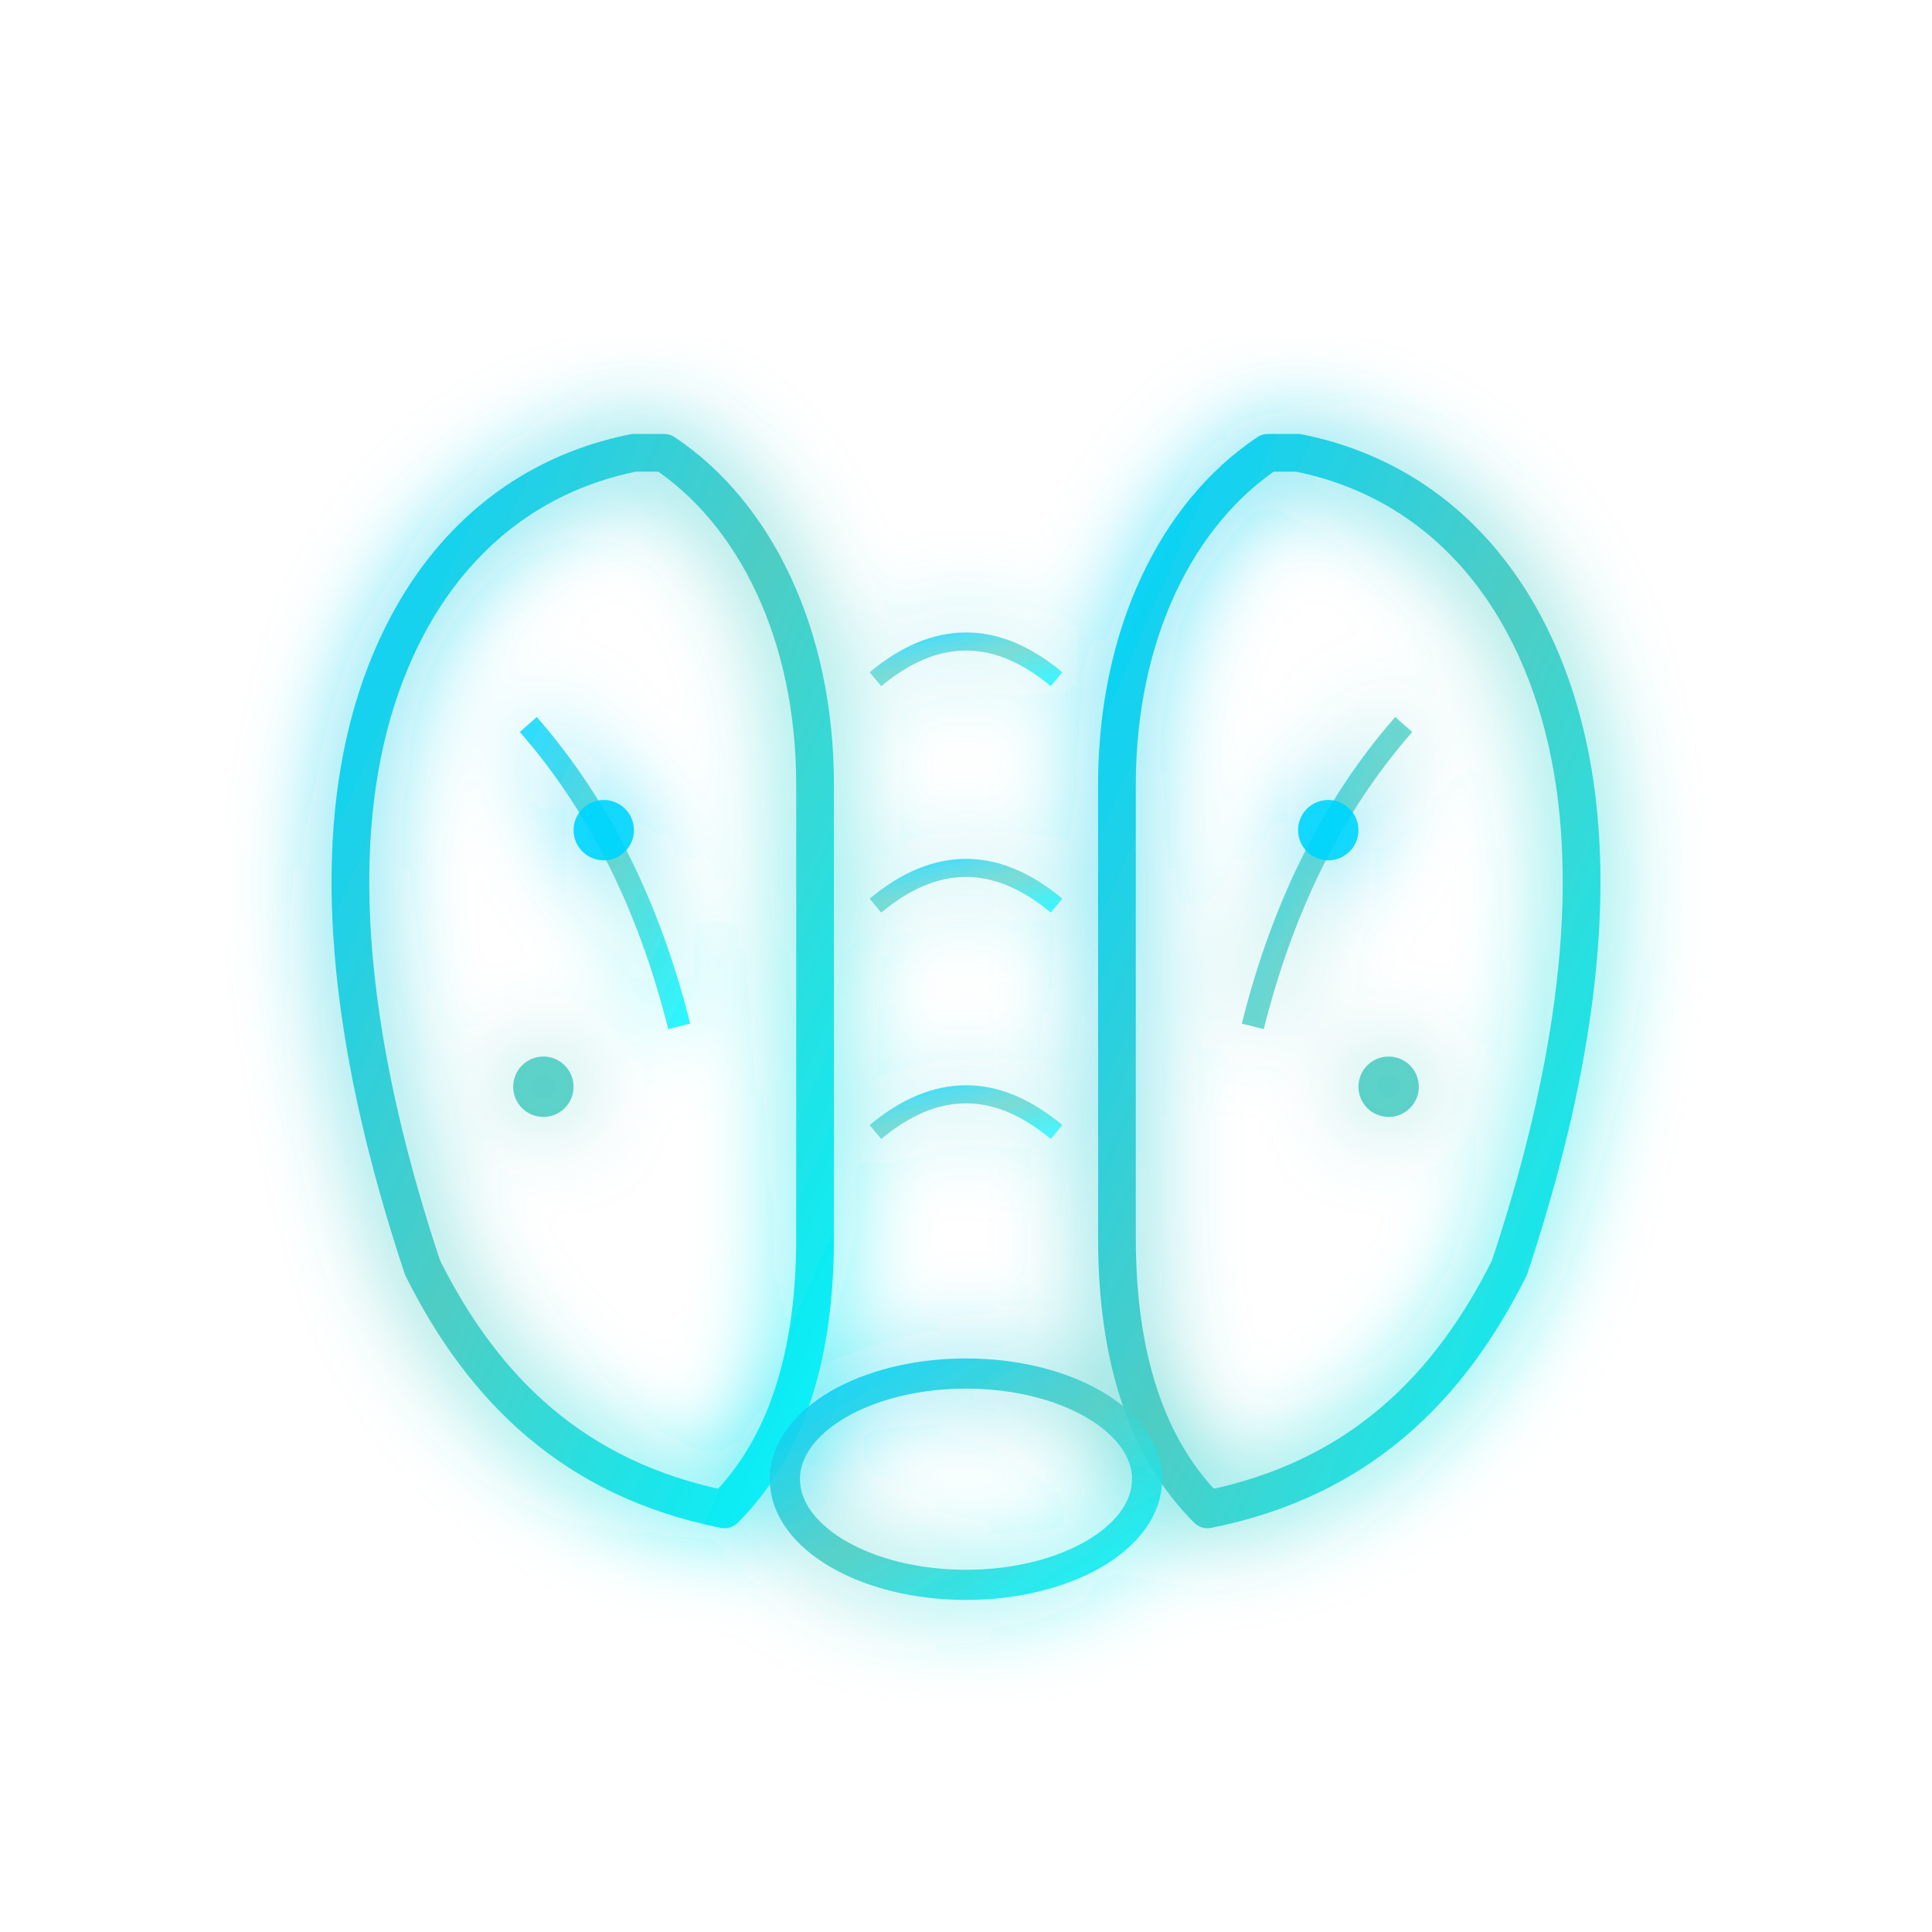
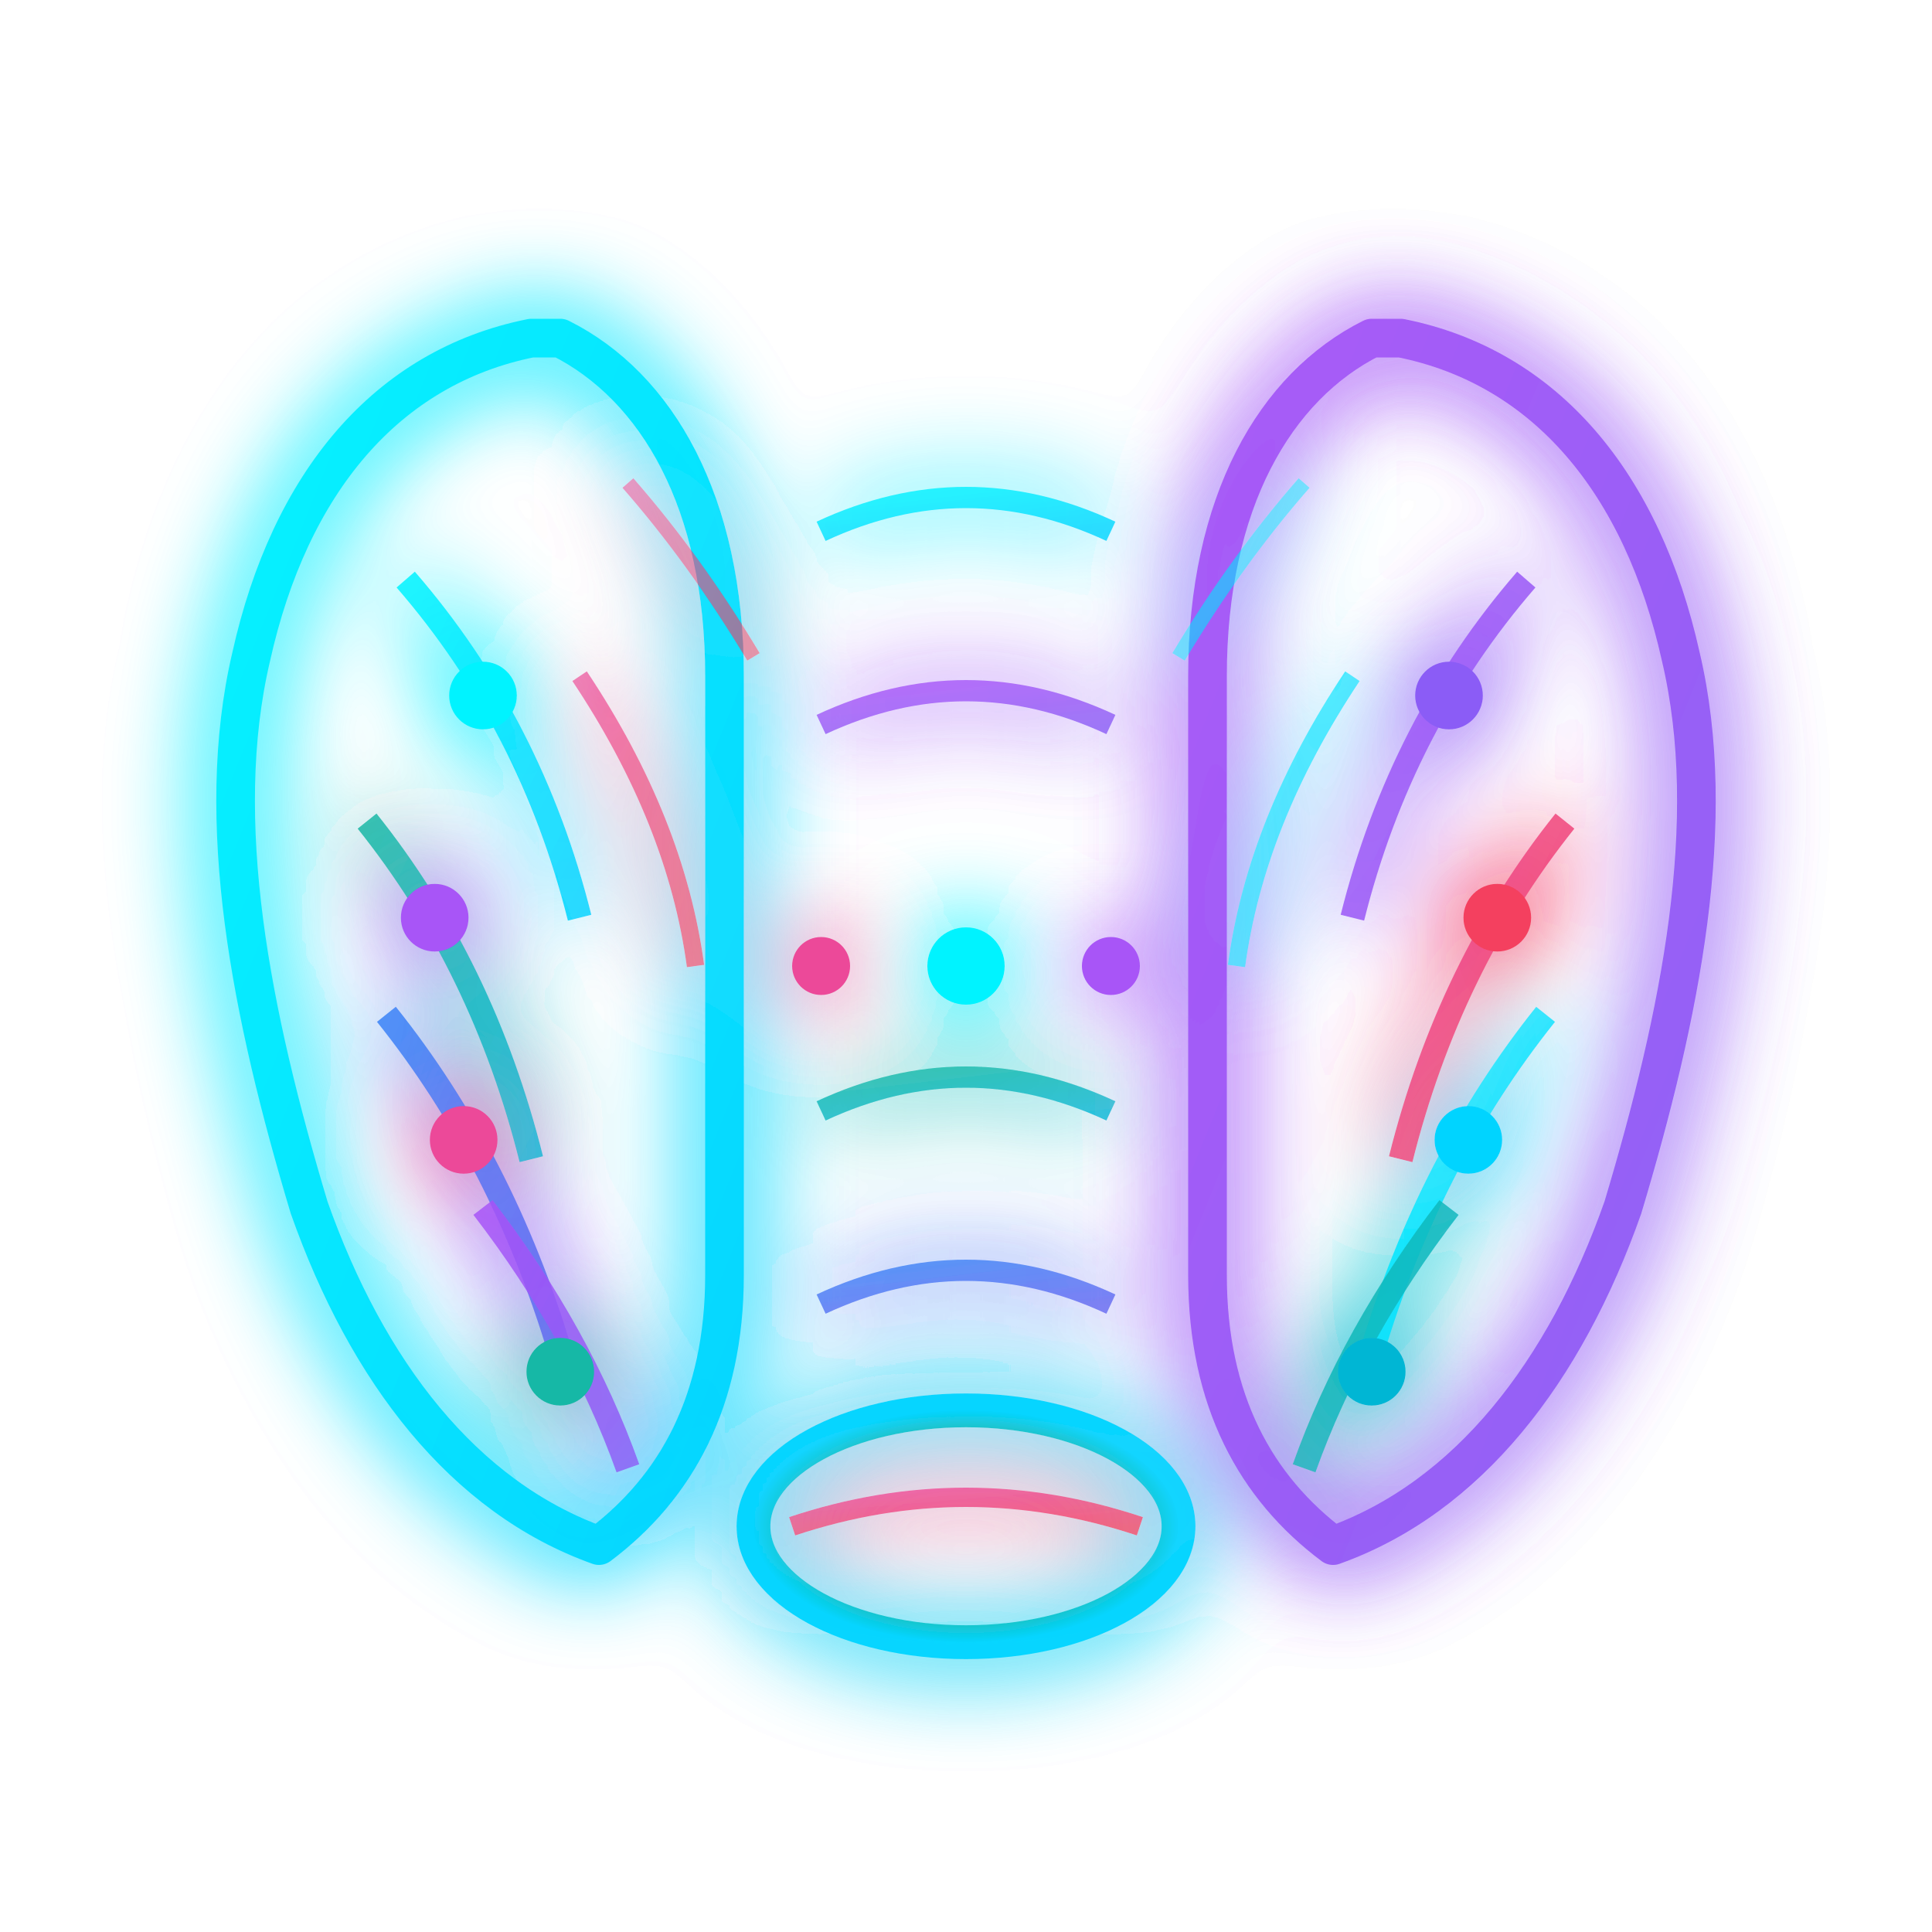
- <svg xmlns="http://www.w3.org/2000/svg" width="128" height="128" viewBox="0 0 128 128" fill="none">
+ <svg xmlns="http://www.w3.org/2000/svg" width="200" height="200" viewBox="0 0 200 200" fill="none">
  <defs>
-     <filter id="neonGlow">
-       <feGaussianBlur stdDeviation="3" result="coloredBlur" />
+     <filter id="strongGlow">
+       <feGaussianBlur stdDeviation="5" result="coloredBlur" />
      <feMerge>
+         <feMergeNode in="coloredBlur" />
        <feMergeNode in="coloredBlur" />
        <feMergeNode in="SourceGraphic" />
      </feMerge>
    </filter>
-     <linearGradient id="neonBrain" x1="0%" y1="0%" x2="100%" y2="100%">
-       <stop offset="0%" style="stop-color:#00d4ff;stop-opacity:1" />
-       <stop offset="50%" style="stop-color:#4ecdc4;stop-opacity:1" />
-       <stop offset="100%" style="stop-color:#00f3ff;stop-opacity:1" />
+     <linearGradient id="cyan" x1="0%" y1="0%" x2="100%" y2="100%">
+       <stop offset="0%" style="stop-color:#00f3ff;stop-opacity:1" />
+       <stop offset="100%" style="stop-color:#00d4ff;stop-opacity:1" />
    </linearGradient>
+     <linearGradient id="purple" x1="0%" y1="0%" x2="100%" y2="100%">
+       <stop offset="0%" style="stop-color:#a855f7;stop-opacity:1" />
+       <stop offset="100%" style="stop-color:#8b5cf6;stop-opacity:1" />
+     </linearGradient>
+     <linearGradient id="pink" x1="0%" y1="0%" x2="100%" y2="100%">
+       <stop offset="0%" style="stop-color:#ec4899;stop-opacity:1" />
+       <stop offset="100%" style="stop-color:#f43f5e;stop-opacity:1" />
+     </linearGradient>
+     <linearGradient id="teal" x1="0%" y1="0%" x2="100%" y2="100%">
+       <stop offset="0%" style="stop-color:#14b8a6;stop-opacity:1" />
+       <stop offset="100%" style="stop-color:#06b6d4;stop-opacity:1" />
+     </linearGradient>
+     <linearGradient id="blue" x1="0%" y1="0%" x2="100%" y2="100%">
+       <stop offset="0%" style="stop-color:#3b82f6;stop-opacity:1" />
+       <stop offset="100%" style="stop-color:#6366f1;stop-opacity:1" />
+     </linearGradient>
+     <radialGradient id="rainbow" cx="50%" cy="50%">
+       <stop offset="0%" style="stop-color:#00f3ff;stop-opacity:1" />
+       <stop offset="25%" style="stop-color:#a855f7;stop-opacity:1" />
+       <stop offset="50%" style="stop-color:#ec4899;stop-opacity:1" />
+       <stop offset="75%" style="stop-color:#14b8a6;stop-opacity:1" />
+       <stop offset="100%" style="stop-color:#00d4ff;stop-opacity:1" />
+     </radialGradient>
  </defs>
-   <g filter="url(#neonGlow)">
-     <path d="M 42 30              C 32 32, 26 40, 24 50              C 22 60, 24 72, 28 84              C 32 92, 38 98, 48 100              C 52 96, 54 90, 54 82              L 54 52              C 54 42, 50 34, 44 30              Z" stroke="url(#neonBrain)" stroke-width="2.5" fill="none" stroke-linecap="round" stroke-linejoin="round" />
-     <path d="M 86 30              C 96 32, 102 40, 104 50              C 106 60, 104 72, 100 84              C 96 92, 90 98, 80 100              C 76 96, 74 90, 74 82              L 74 52              C 74 42, 78 34, 84 30              Z" stroke="url(#neonBrain)" stroke-width="2.5" fill="none" stroke-linecap="round" stroke-linejoin="round" />
-     <line x1="54" y1="66" x2="74" y2="66" stroke="url(#neonBrain)" stroke-width="2" stroke-linecap="round" />
-     <path d="M 35 48 Q 42 56, 45 68" stroke="url(#neonBrain)" stroke-width="1.5" fill="none" opacity="0.8" />
-     <path d="M 93 48 Q 86 56, 83 68" stroke="url(#neonBrain)" stroke-width="1.5" fill="none" opacity="0.8" />
-     <circle cx="40" cy="55" r="2" fill="#00d4ff" opacity="0.9" />
-     <circle cx="36" cy="72" r="2" fill="#4ecdc4" opacity="0.9" />
-     <circle cx="88" cy="55" r="2" fill="#00d4ff" opacity="0.9" />
-     <circle cx="92" cy="72" r="2" fill="#4ecdc4" opacity="0.9" />
-     <ellipse cx="64" cy="98" rx="12" ry="7" stroke="url(#neonBrain)" stroke-width="2" fill="none" opacity="0.9" />
-     <path d="M 58 45 Q 64 40, 70 45" stroke="url(#neonBrain)" stroke-width="1.2" fill="none" opacity="0.7" />
-     <path d="M 58 60 Q 64 55, 70 60" stroke="url(#neonBrain)" stroke-width="1.2" fill="none" opacity="0.7" />
-     <path d="M 58 75 Q 64 70, 70 75" stroke="url(#neonBrain)" stroke-width="1.2" fill="none" opacity="0.7" />
+   <g filter="url(#strongGlow)">
+     <path d="M 55 35              C 40 38, 30 50, 26 68              C 22 85, 26 105, 32 125              C 38 142, 48 155, 62 160              C 70 154, 75 145, 75 132              L 75 70              C 75 52, 68 40, 58 35              Z" stroke="url(#cyan)" stroke-width="4" fill="none" stroke-linecap="round" stroke-linejoin="round" opacity="0.95" />
+     <path d="M 145 35              C 160 38, 170 50, 174 68              C 178 85, 174 105, 168 125              C 162 142, 152 155, 138 160              C 130 154, 125 145, 125 132              L 125 70              C 125 52, 132 40, 142 35              Z" stroke="url(#purple)" stroke-width="4" fill="none" stroke-linecap="round" stroke-linejoin="round" opacity="0.95" />
+     <line x1="75" y1="100" x2="125" y2="100" stroke="url(#pink)" stroke-width="4" stroke-linecap="round" opacity="0.9" />
+     <line x1="78" y1="110" x2="122" y2="110" stroke="url(#teal)" stroke-width="3" stroke-linecap="round" opacity="0.8" />
+     <line x1="80" y1="90" x2="120" y2="90" stroke="url(#blue)" stroke-width="3" stroke-linecap="round" opacity="0.8" />
+     <path d="M 42 60 Q 55 75, 60 95" stroke="url(#cyan)" stroke-width="2.5" fill="none" opacity="0.85" />
+     <path d="M 38 85 Q 50 100, 55 120" stroke="url(#teal)" stroke-width="2.5" fill="none" opacity="0.85" />
+     <path d="M 40 105 Q 52 120, 58 140" stroke="url(#blue)" stroke-width="2.5" fill="none" opacity="0.85" />
+     <path d="M 50 125 Q 60 138, 65 152" stroke="url(#purple)" stroke-width="2.5" fill="none" opacity="0.85" />
+     <path d="M 158 60 Q 145 75, 140 95" stroke="url(#purple)" stroke-width="2.5" fill="none" opacity="0.85" />
+     <path d="M 162 85 Q 150 100, 145 120" stroke="url(#pink)" stroke-width="2.5" fill="none" opacity="0.85" />
+     <path d="M 160 105 Q 148 120, 142 140" stroke="url(#cyan)" stroke-width="2.5" fill="none" opacity="0.85" />
+     <path d="M 150 125 Q 140 138, 135 152" stroke="url(#teal)" stroke-width="2.5" fill="none" opacity="0.85" />
+     <path d="M 60 70 Q 70 85, 72 100" stroke="url(#pink)" stroke-width="1.8" fill="none" opacity="0.7" />
+     <path d="M 140 70 Q 130 85, 128 100" stroke="url(#cyan)" stroke-width="1.8" fill="none" opacity="0.7" />
+     <circle cx="50" cy="72" r="3.5" fill="#00f3ff" opacity="1">
+       <animate attributeName="opacity" values="1;0.5;1" dur="2s" repeatCount="indefinite" />
+     </circle>
+     <circle cx="45" cy="95" r="3.5" fill="#a855f7" opacity="1">
+       <animate attributeName="opacity" values="0.5;1;0.5" dur="2.5s" repeatCount="indefinite" />
+     </circle>
+     <circle cx="48" cy="118" r="3.5" fill="#ec4899" opacity="1">
+       <animate attributeName="opacity" values="1;0.5;1" dur="3s" repeatCount="indefinite" />
+     </circle>
+     <circle cx="58" cy="142" r="3.5" fill="#14b8a6" opacity="1">
+       <animate attributeName="opacity" values="0.5;1;0.5" dur="2.2s" repeatCount="indefinite" />
+     </circle>
+     <circle cx="150" cy="72" r="3.5" fill="#8b5cf6" opacity="1">
+       <animate attributeName="opacity" values="1;0.5;1" dur="2.3s" repeatCount="indefinite" />
+     </circle>
+     <circle cx="155" cy="95" r="3.5" fill="#f43f5e" opacity="1">
+       <animate attributeName="opacity" values="0.5;1;0.5" dur="2.8s" repeatCount="indefinite" />
+     </circle>
+     <circle cx="152" cy="118" r="3.5" fill="#00d4ff" opacity="1">
+       <animate attributeName="opacity" values="1;0.5;1" dur="2.6s" repeatCount="indefinite" />
+     </circle>
+     <circle cx="142" cy="142" r="3.5" fill="#06b6d4" opacity="1">
+       <animate attributeName="opacity" values="0.5;1;0.5" dur="3.1s" repeatCount="indefinite" />
+     </circle>
+     <circle cx="85" cy="100" r="3" fill="#ec4899" opacity="1">
+       <animate attributeName="opacity" values="1;0.6;1" dur="1.8s" repeatCount="indefinite" />
+     </circle>
+     <circle cx="100" cy="100" r="4" fill="#00f3ff" opacity="1">
+       <animate attributeName="opacity" values="0.8;1;0.8" dur="2s" repeatCount="indefinite" />
+     </circle>
+     <circle cx="115" cy="100" r="3" fill="#a855f7" opacity="1">
+       <animate attributeName="opacity" values="1;0.6;1" dur="2.4s" repeatCount="indefinite" />
+     </circle>
+     <ellipse cx="100" cy="158" rx="22" ry="12" stroke="url(#rainbow)" stroke-width="3.5" fill="none" opacity="0.95" />
+     <path d="M 82 158 Q 100 152, 118 158" stroke="url(#pink)" stroke-width="2" fill="none" opacity="0.8" />
+     <path d="M 85 55 Q 100 48, 115 55" stroke="url(#cyan)" stroke-width="2.2" fill="none" opacity="0.8" />
+     <path d="M 85 75 Q 100 68, 115 75" stroke="url(#purple)" stroke-width="2.2" fill="none" opacity="0.8" />
+     <path d="M 85 115 Q 100 108, 115 115" stroke="url(#teal)" stroke-width="2.2" fill="none" opacity="0.8" />
+     <path d="M 85 135 Q 100 128, 115 135" stroke="url(#blue)" stroke-width="2.2" fill="none" opacity="0.8" />
+     <path d="M 65 50 Q 72 58, 78 68" stroke="url(#pink)" stroke-width="1.5" fill="none" opacity="0.6" />
+     <path d="M 135 50 Q 128 58, 122 68" stroke="url(#cyan)" stroke-width="1.5" fill="none" opacity="0.6" />
  </g>
</svg>
